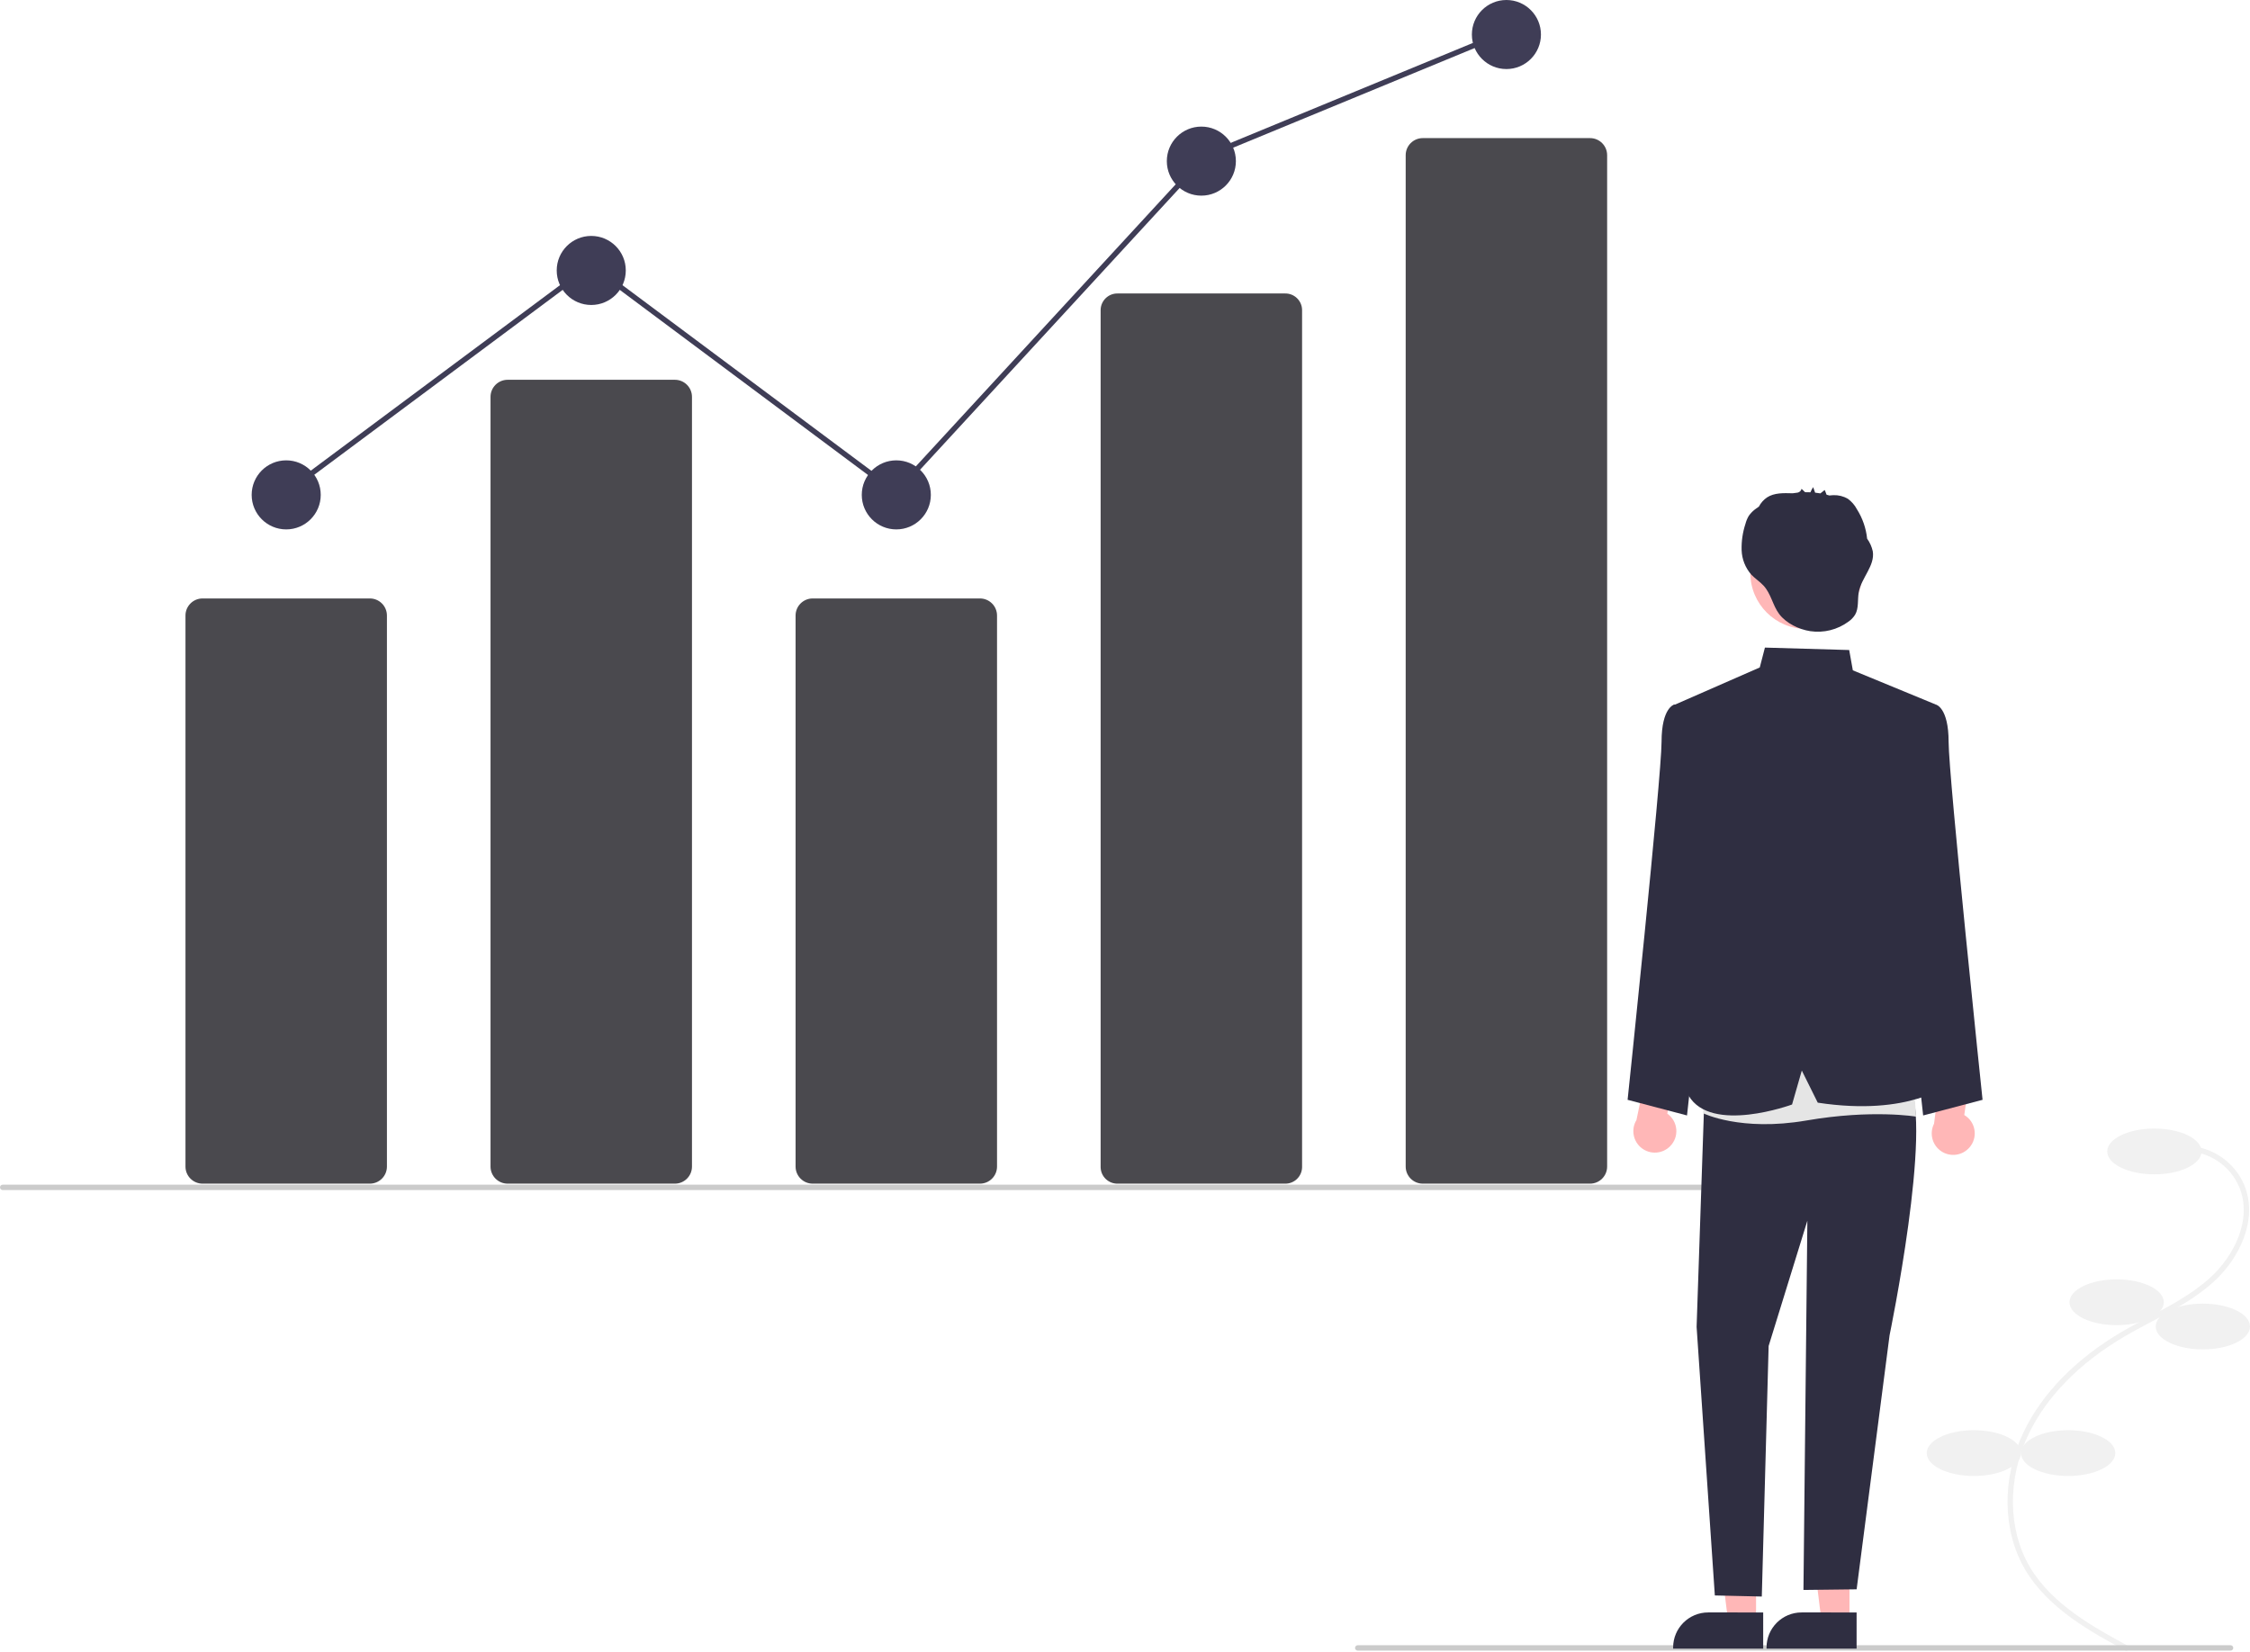
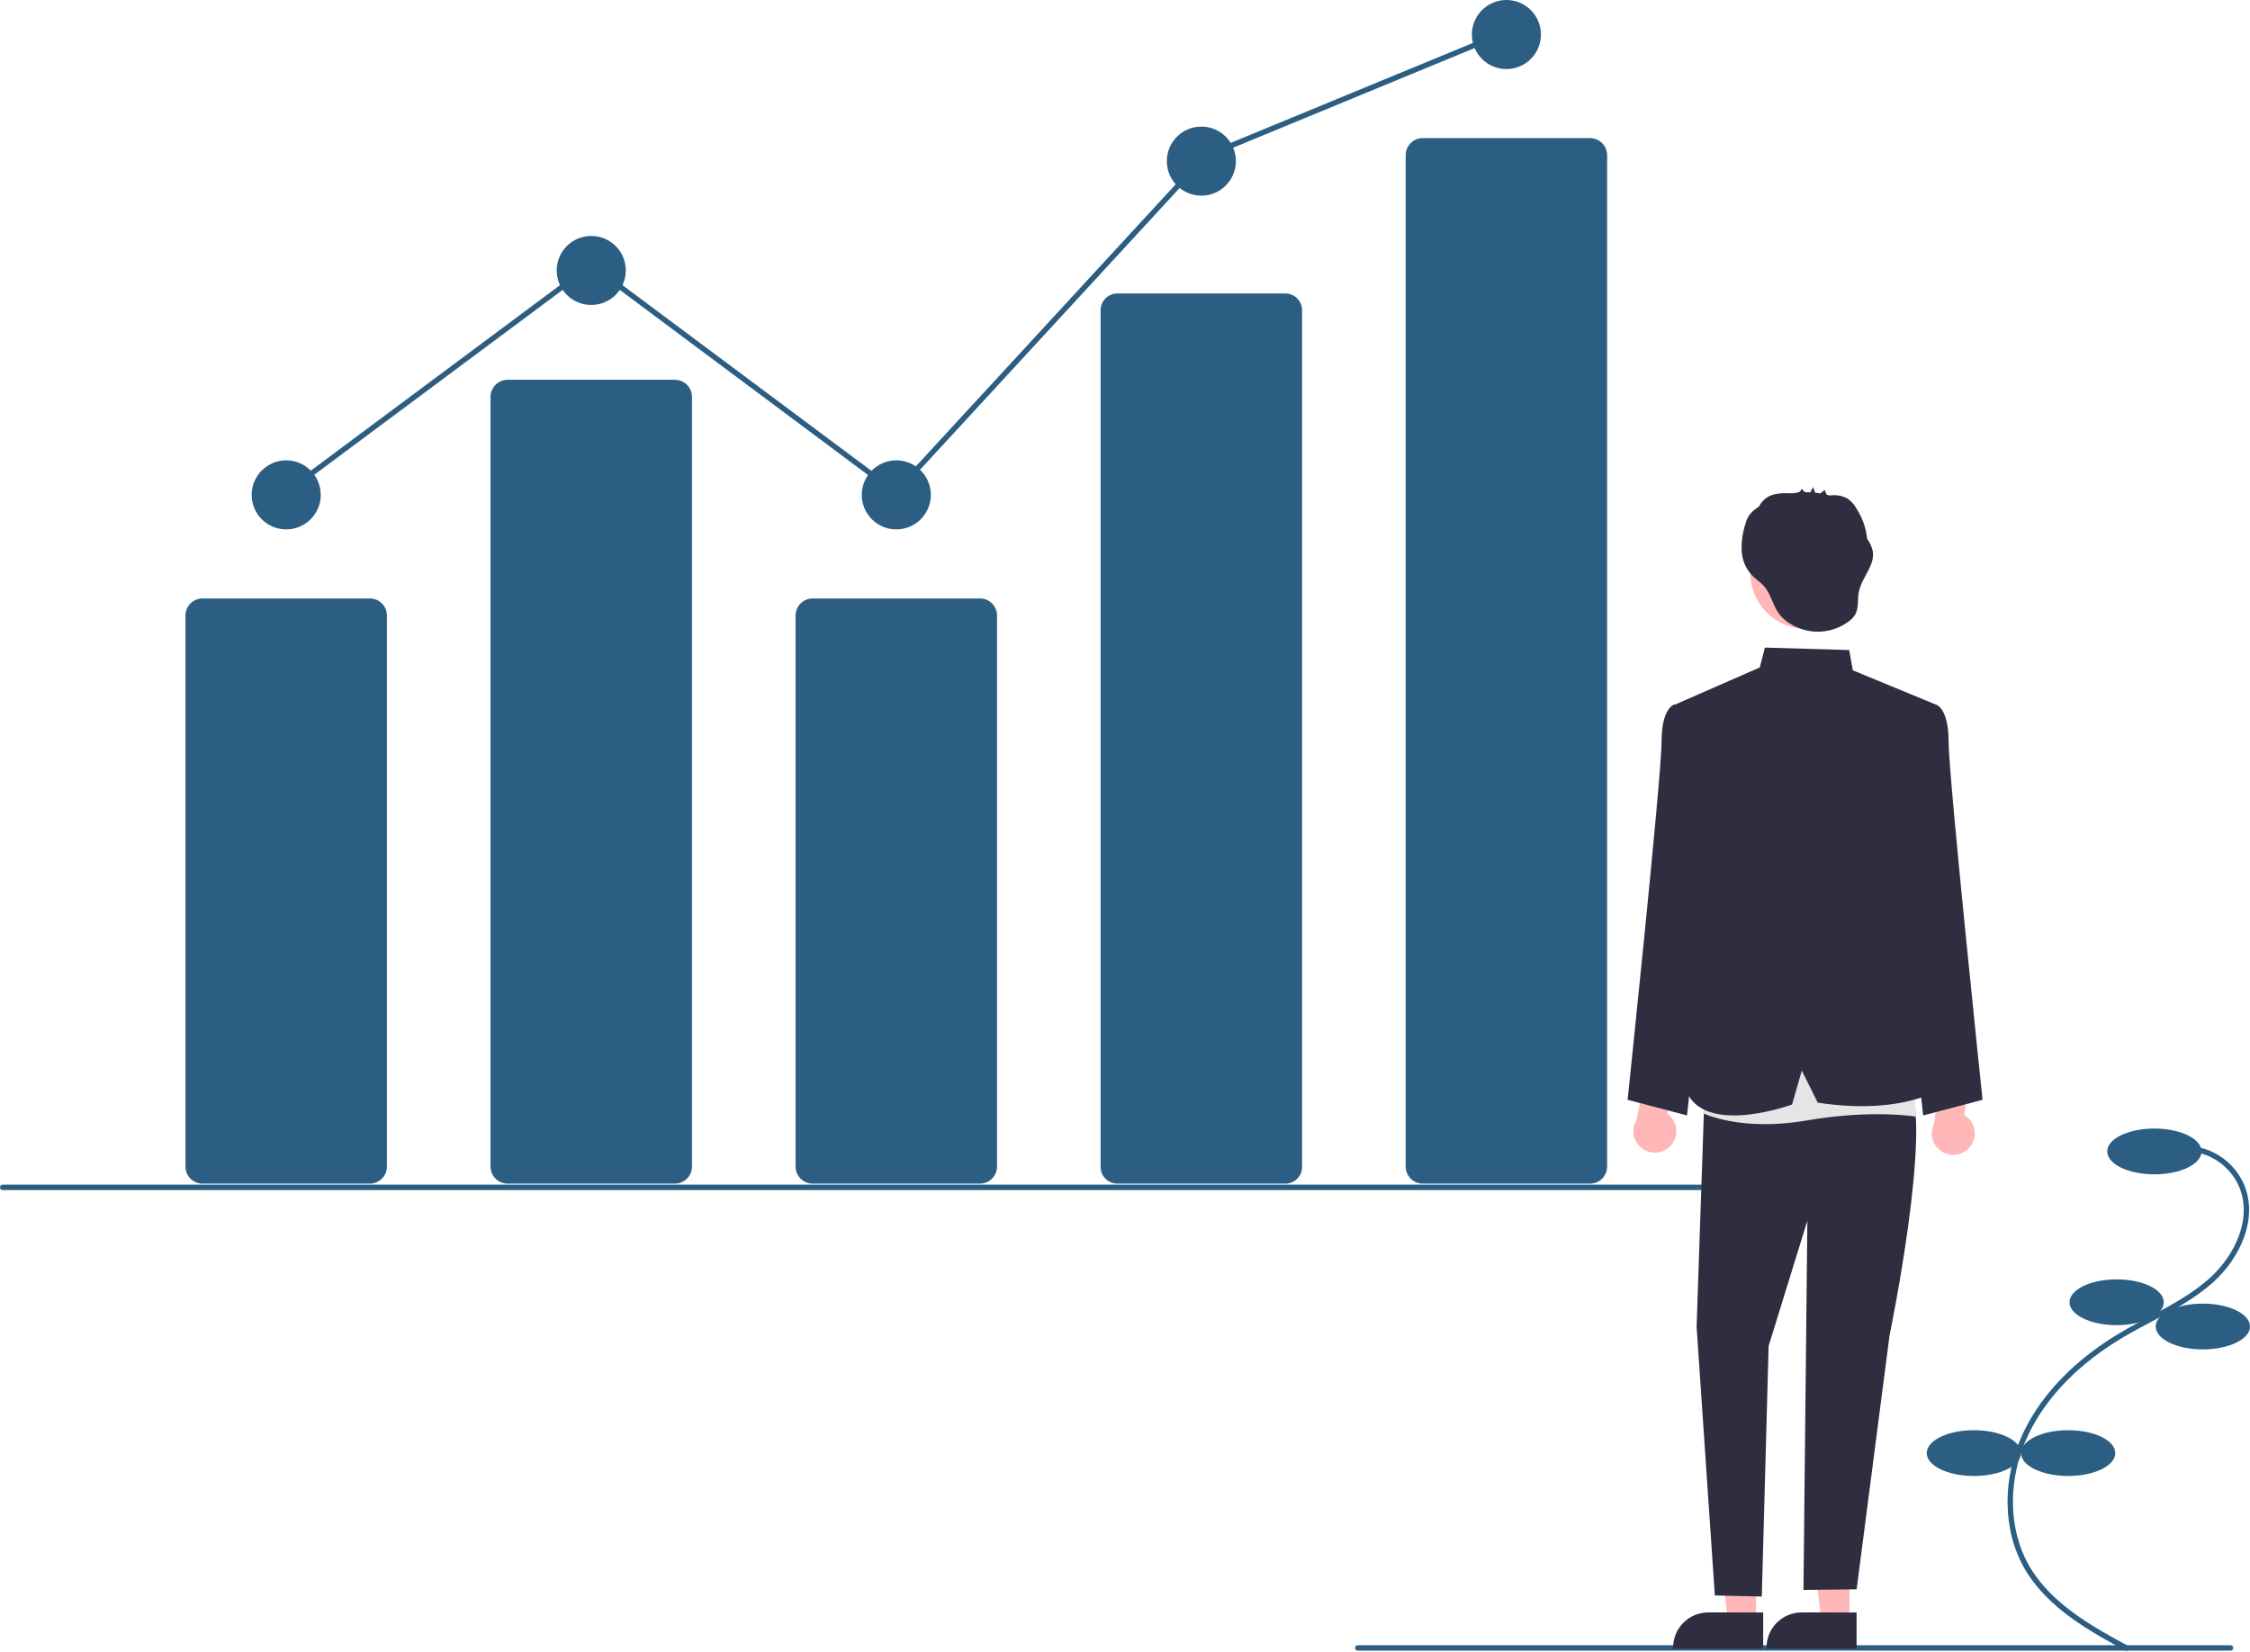
<svg xmlns="http://www.w3.org/2000/svg" width="835.213" height="613.098" viewBox="0 0 835.213 613.098" role="img" artist="Katerina Limpitsouni" source="https://undraw.co/">
-   <path d="M970.8,754.84l.951-1.759c-12.753-6.897-28.626-15.481-36.916-29.567-8.172-13.886-8.356-32.743-.479-49.211,6.704-14.016,19.018-26.572,35.611-36.313,3.273-1.921,6.709-3.742,10.031-5.503,8.031-4.256,16.336-8.658,23.184-14.903,9.432-8.601,16.568-23.035,11.249-35.891a23.856,23.856,0,0,0-20.677-14.467l-.113,1.997a21.861,21.861,0,0,1,18.948,13.248c4.943,11.947-1.839,25.505-10.754,33.636-6.661,6.074-14.852,10.415-22.773,14.613-3.342,1.771-6.797,3.603-10.108,5.546-16.938,9.943-29.526,22.798-36.403,37.174-8.16,17.061-7.946,36.637.559,51.089C941.685,739.095,957.828,747.826,970.8,754.84Z" transform="translate(-181.3664 -141.7423)" fill="#f1f1f1" />
-   <ellipse cx="799.713" cy="427.525" rx="17.5" ry="8.5" fill="#f1f1f1" />
-   <ellipse cx="785.713" cy="483.525" rx="17.5" ry="8.5" fill="#f1f1f1" />
-   <ellipse cx="817.713" cy="492.525" rx="17.5" ry="8.5" fill="#f1f1f1" />
-   <ellipse cx="767.713" cy="539.525" rx="17.5" ry="8.5" fill="#f1f1f1" />
-   <ellipse cx="732.713" cy="539.525" rx="17.5" ry="8.5" fill="#f1f1f1" />
-   <path d="M318.653,581.226H256.558a6.349,6.349,0,0,1-6.342-6.342V370.286a6.349,6.349,0,0,1,6.342-6.342h62.095a6.349,6.349,0,0,1,6.342,6.342V574.884A6.349,6.349,0,0,1,318.653,581.226Z" transform="translate(-181.3664 -141.7423)" fill="#4a494e" />
-   <path d="M431.89,581.226H369.795a6.349,6.349,0,0,1-6.342-6.342V289.097a6.349,6.349,0,0,1,6.342-6.342h62.095a6.349,6.349,0,0,1,6.342,6.342V574.884A6.349,6.349,0,0,1,431.89,581.226Z" transform="translate(-181.3664 -141.7423)" fill="#4a494e" />
-   <path d="M545.128,581.226H483.033a6.349,6.349,0,0,1-6.342-6.342V370.286a6.349,6.349,0,0,1,6.342-6.342h62.095a6.349,6.349,0,0,1,6.342,6.342V574.884A6.349,6.349,0,0,1,545.128,581.226Z" transform="translate(-181.3664 -141.7423)" fill="#4a494e" />
-   <path d="M658.365,581.226H596.27a6.211,6.211,0,0,1-6.342-6.055V256.761a6.211,6.211,0,0,1,6.342-6.055h62.095a6.211,6.211,0,0,1,6.342,6.055V575.171A6.211,6.211,0,0,1,658.365,581.226Z" transform="translate(-181.3664 -141.7423)" fill="#4a494e" />
-   <path d="M771.603,581.226H709.508a6.349,6.349,0,0,1-6.342-6.342V199.362a6.349,6.349,0,0,1,6.342-6.342h62.095a6.349,6.349,0,0,1,6.342,6.342V574.884A6.349,6.349,0,0,1,771.603,581.226Z" transform="translate(-181.3664 -141.7423)" fill="#4a494e" />
-   <circle cx="106.239" cy="183.744" r="12.819" fill="#3f3d56" />
-   <circle cx="219.476" cy="100.418" r="12.819" fill="#3f3d56" />
-   <circle cx="332.714" cy="183.744" r="12.819" fill="#3f3d56" />
-   <circle cx="445.951" cy="59.824" r="12.819" fill="#3f3d56" />
-   <circle cx="559.189" cy="12.819" r="12.819" fill="#3f3d56" />
-   <path d="M844.366,583.607h-662a1,1,0,1,1,0-2h662a1,1,0,0,1,0,2Z" transform="translate(-181.3664 -141.7423)" fill="#cbcbcb" />
-   <path d="M1009.366,754.607h-324a1,1,0,0,1,0-2h324a1,1,0,0,1,0,2Z" transform="translate(-181.3664 -141.7423)" fill="#cbcbcb" />
+   <path d="M970.8,754.84l.951-1.759c-12.753-6.897-28.626-15.481-36.916-29.567-8.172-13.886-8.356-32.743-.479-49.211,6.704-14.016,19.018-26.572,35.611-36.313,3.273-1.921,6.709-3.742,10.031-5.503,8.031-4.256,16.336-8.658,23.184-14.903,9.432-8.601,16.568-23.035,11.249-35.891a23.856,23.856,0,0,0-20.677-14.467l-.113,1.997a21.861,21.861,0,0,1,18.948,13.248c4.943,11.947-1.839,25.505-10.754,33.636-6.661,6.074-14.852,10.415-22.773,14.613-3.342,1.771-6.797,3.603-10.108,5.546-16.938,9.943-29.526,22.798-36.403,37.174-8.16,17.061-7.946,36.637.559,51.089C941.685,739.095,957.828,747.826,970.8,754.84Z" transform="translate(-181.3664 -141.7423)" fill="#2b5e82" />
+   <ellipse cx="799.713" cy="427.525" rx="17.5" ry="8.5" fill="#2b5e82" />
+   <ellipse cx="785.713" cy="483.525" rx="17.5" ry="8.5" fill="#2b5e82" />
+   <ellipse cx="817.713" cy="492.525" rx="17.5" ry="8.5" fill="#2b5e82" />
+   <ellipse cx="767.713" cy="539.525" rx="17.5" ry="8.5" fill="#2b5e82" />
+   <ellipse cx="732.713" cy="539.525" rx="17.5" ry="8.5" fill="#2b5e82" />
+   <path d="M318.653,581.226H256.558a6.349,6.349,0,0,1-6.342-6.342V370.286a6.349,6.349,0,0,1,6.342-6.342h62.095a6.349,6.349,0,0,1,6.342,6.342V574.884A6.349,6.349,0,0,1,318.653,581.226Z" transform="translate(-181.3664 -141.7423)" fill="#2b5e82" />
+   <path d="M431.89,581.226H369.795a6.349,6.349,0,0,1-6.342-6.342V289.097a6.349,6.349,0,0,1,6.342-6.342h62.095a6.349,6.349,0,0,1,6.342,6.342V574.884A6.349,6.349,0,0,1,431.89,581.226Z" transform="translate(-181.3664 -141.7423)" fill="#2b5e82" />
+   <path d="M545.128,581.226H483.033a6.349,6.349,0,0,1-6.342-6.342V370.286a6.349,6.349,0,0,1,6.342-6.342h62.095a6.349,6.349,0,0,1,6.342,6.342V574.884A6.349,6.349,0,0,1,545.128,581.226Z" transform="translate(-181.3664 -141.7423)" fill="#2b5e82" />
+   <path d="M658.365,581.226H596.27a6.211,6.211,0,0,1-6.342-6.055V256.761a6.211,6.211,0,0,1,6.342-6.055h62.095a6.211,6.211,0,0,1,6.342,6.055V575.171A6.211,6.211,0,0,1,658.365,581.226Z" transform="translate(-181.3664 -141.7423)" fill="#2b5e82" />
+   <path d="M771.603,581.226H709.508a6.349,6.349,0,0,1-6.342-6.342V199.362a6.349,6.349,0,0,1,6.342-6.342h62.095a6.349,6.349,0,0,1,6.342,6.342V574.884A6.349,6.349,0,0,1,771.603,581.226Z" transform="translate(-181.3664 -141.7423)" fill="#2b5e82" />
+   <circle cx="106.239" cy="183.744" r="12.819" fill="#2b5e82" />
+   <circle cx="219.476" cy="100.418" r="12.819" fill="#2b5e82" />
+   <circle cx="332.714" cy="183.744" r="12.819" fill="#2b5e82" />
+   <circle cx="445.951" cy="59.824" r="12.819" fill="#2b5e82" />
+   <circle cx="559.189" cy="12.819" r="12.819" fill="#2b5e82" />
+   <path d="M844.366,583.607h-662a1,1,0,1,1,0-2h662a1,1,0,0,1,0,2Z" transform="translate(-181.3664 -141.7423)" fill="#2b5e82" />
+   <path d="M1009.366,754.607h-324a1,1,0,0,1,0-2h324a1,1,0,0,1,0,2Z" transform="translate(-181.3664 -141.7423)" fill="#2b5e82" />
  <path d="M801.302,567.353a7.93,7.93,0,0,0-1.034-12.116l3.932-17.69-10.167-5.011-5.201,25.059a7.973,7.973,0,0,0,12.471,9.757Z" transform="translate(-181.3664 -141.7423)" fill="#ffb7b7" />
  <path d="M912.485,567.741a7.93,7.93,0,0,0-1.969-11.999l2.551-17.941-10.524-4.21-3.247,25.386a7.973,7.973,0,0,0,13.189,8.763Z" transform="translate(-181.3664 -141.7423)" fill="#ffb7b7" />
  <polygon points="651.862 602.078 641.494 602.077 636.562 562.087 651.864 562.088 651.862 602.078" fill="#ffb7b7" />
  <path d="M835.873,753.87l-33.43-.001v-.423a13.013,13.013,0,0,1,13.012-13.012h.001l20.418.001Z" transform="translate(-181.3664 -141.7423)" fill="#2f2e41" />
  <polygon points="686.535 602.078 676.167 602.077 671.235 562.087 686.537 562.088 686.535 602.078" fill="#ffb7b7" />
  <path d="M870.546,753.87l-33.43-.001v-.423a13.013,13.013,0,0,1,13.012-13.012h.001l20.418.001Z" transform="translate(-181.3664 -141.7423)" fill="#2f2e41" />
  <path d="M888.777,407.372l11.18-4.034s4.745,1.008,4.745,13.876,12.602,132.882,12.602,132.882l-22.054,5.807L882.784,442.04Z" transform="translate(-181.3664 -141.7423)" fill="#2f2e41" />
  <path d="M814.07,407.372l-11.18-4.034s-4.745,1.008-4.745,13.876-12.602,132.882-12.602,132.882l22.054,5.807L820.063,442.04Z" transform="translate(-181.3664 -141.7423)" fill="#2f2e41" />
  <path d="M814.214,544.249,811.158,634.401l6.766,99.724,17.432.403,2.537-93.025,14.377-46.512-1.45,137.092,19.739-.236,12.226-94.318s16.145-78.057,7.192-93.279l-41.232-13.711Z" transform="translate(-181.3664 -141.7423)" fill="#2f2e41" />
  <path d="M814.55,533.386l-.995,21.687s13.911,6.923,38.364,2.706,40.706-1.437,40.706-1.437l-1.877-27.646Z" transform="translate(-181.3664 -141.7423)" fill="#e5e5e5" />
  <path d="M802.446,403.658l32.154-14.09,1.918-7.38,31.28.906,1.352,7.539,30.808,12.704L886.383,450.535l1.392,33.202,16.926,60.512s-14.277,12.125-48.577,6.908L850.206,539.232l-3.62,12.612s-30.077,11.064-38.413-3.339L814.214,444.459Z" transform="translate(-181.3664 -141.7423)" fill="#2f2e41" />
  <circle cx="670.507" cy="212.744" r="20.771" fill="#ffb7b7" />
  <path d="M876.553,346.437a12.65,12.65,0,0,0-2.099-4.69,25.34,25.34,0,0,0-3.783-10.913,11.45,11.45,0,0,0-3.389-3.912,10.004,10.004,0,0,0-5.332-1.329c-.339-.006-.947.097-1.496.122-.351-.109-.705-.206-1.06-.297-.207-.461-.618-1.804-.732-1.713l-1.547,1.229c-.654-.114-1.312-.202-1.972-.272q-.36-1.028-.721-2.056a14.089,14.089,0,0,0-1.022,1.921q-.985-.048-1.972-.034l-1.315-1.263a1.855,1.855,0,0,1-1.451,1.421c-.605.062-1.208.143-1.808.24-.049-0-.098,0-.146-.001-3.239-.081-6.723-.226-9.431,1.552a9.293,9.293,0,0,0-3.002,3.408c-.332.225-.664.449-.986.688a10.78,10.78,0,0,0-2.778,2.754,11.677,11.677,0,0,0-1.229,2.978,28.551,28.551,0,0,0-1.415,9.754,14.476,14.476,0,0,0,3.558,9.034c1.389,1.492,3.155,2.594,4.545,4.085,2.864,3.069,3.401,7.35,5.85,10.597,2.591,3.435,7.319,5.695,11.472,6.343a19.163,19.163,0,0,0,14.275-3.56,8.832,8.832,0,0,0,2.431-2.548c1.441-2.493.83-5.627,1.366-8.456C872.367,356.214,877.428,351.763,876.553,346.437Z" transform="translate(-181.3664 -141.7423)" fill="#2f2e41" />
-   <polygon points="105.555 184.546 104.361 182.942 219.477 97.239 332.348 181.429 446.764 57.205 446.969 57.121 558.009 11.292 558.772 13.141 447.936 58.885 332.597 184.11 219.476 99.733 105.555 184.546" fill="#3f3d56" />
+   <polygon points="105.555 184.546 104.361 182.942 219.477 97.239 332.348 181.429 446.764 57.205 446.969 57.121 558.009 11.292 558.772 13.141 447.936 58.885 332.597 184.11 219.476 99.733 105.555 184.546" fill="#2b5e82" />
</svg>
